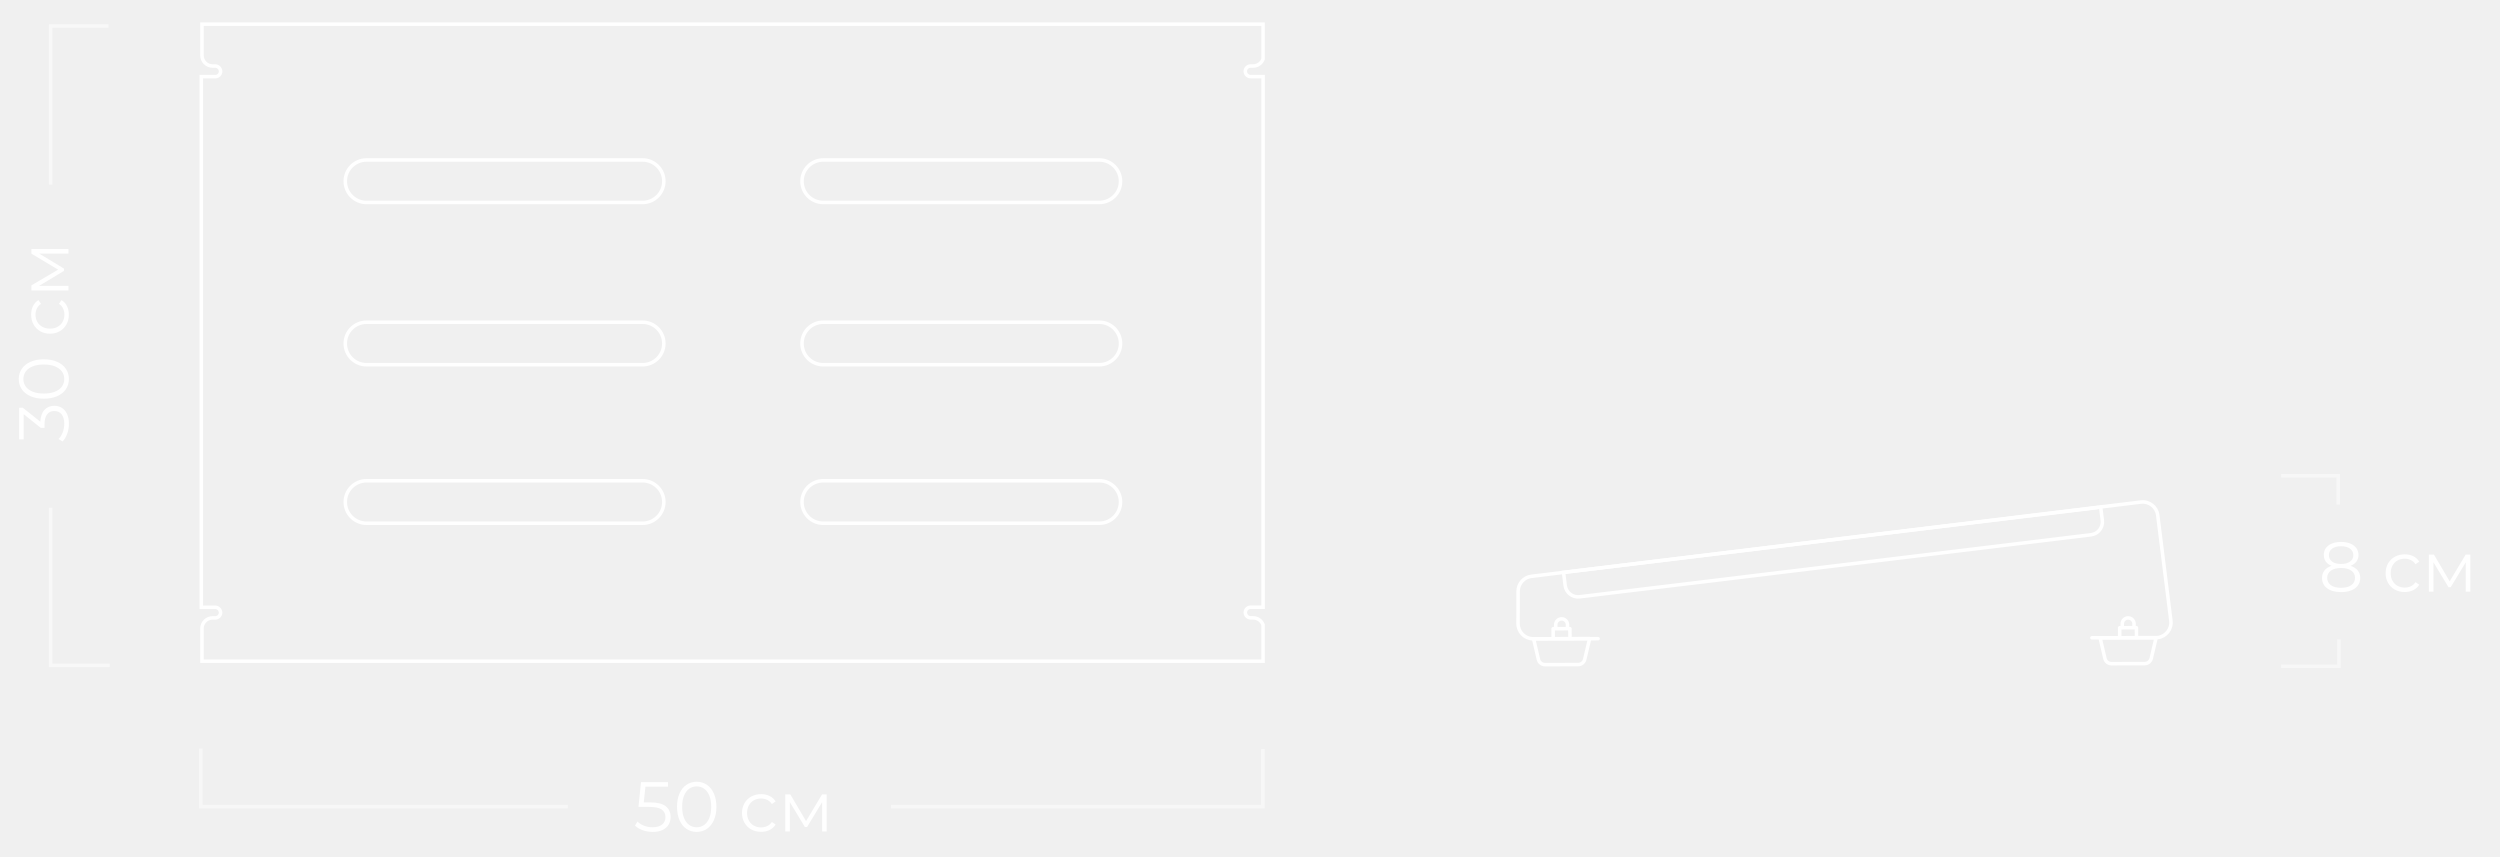
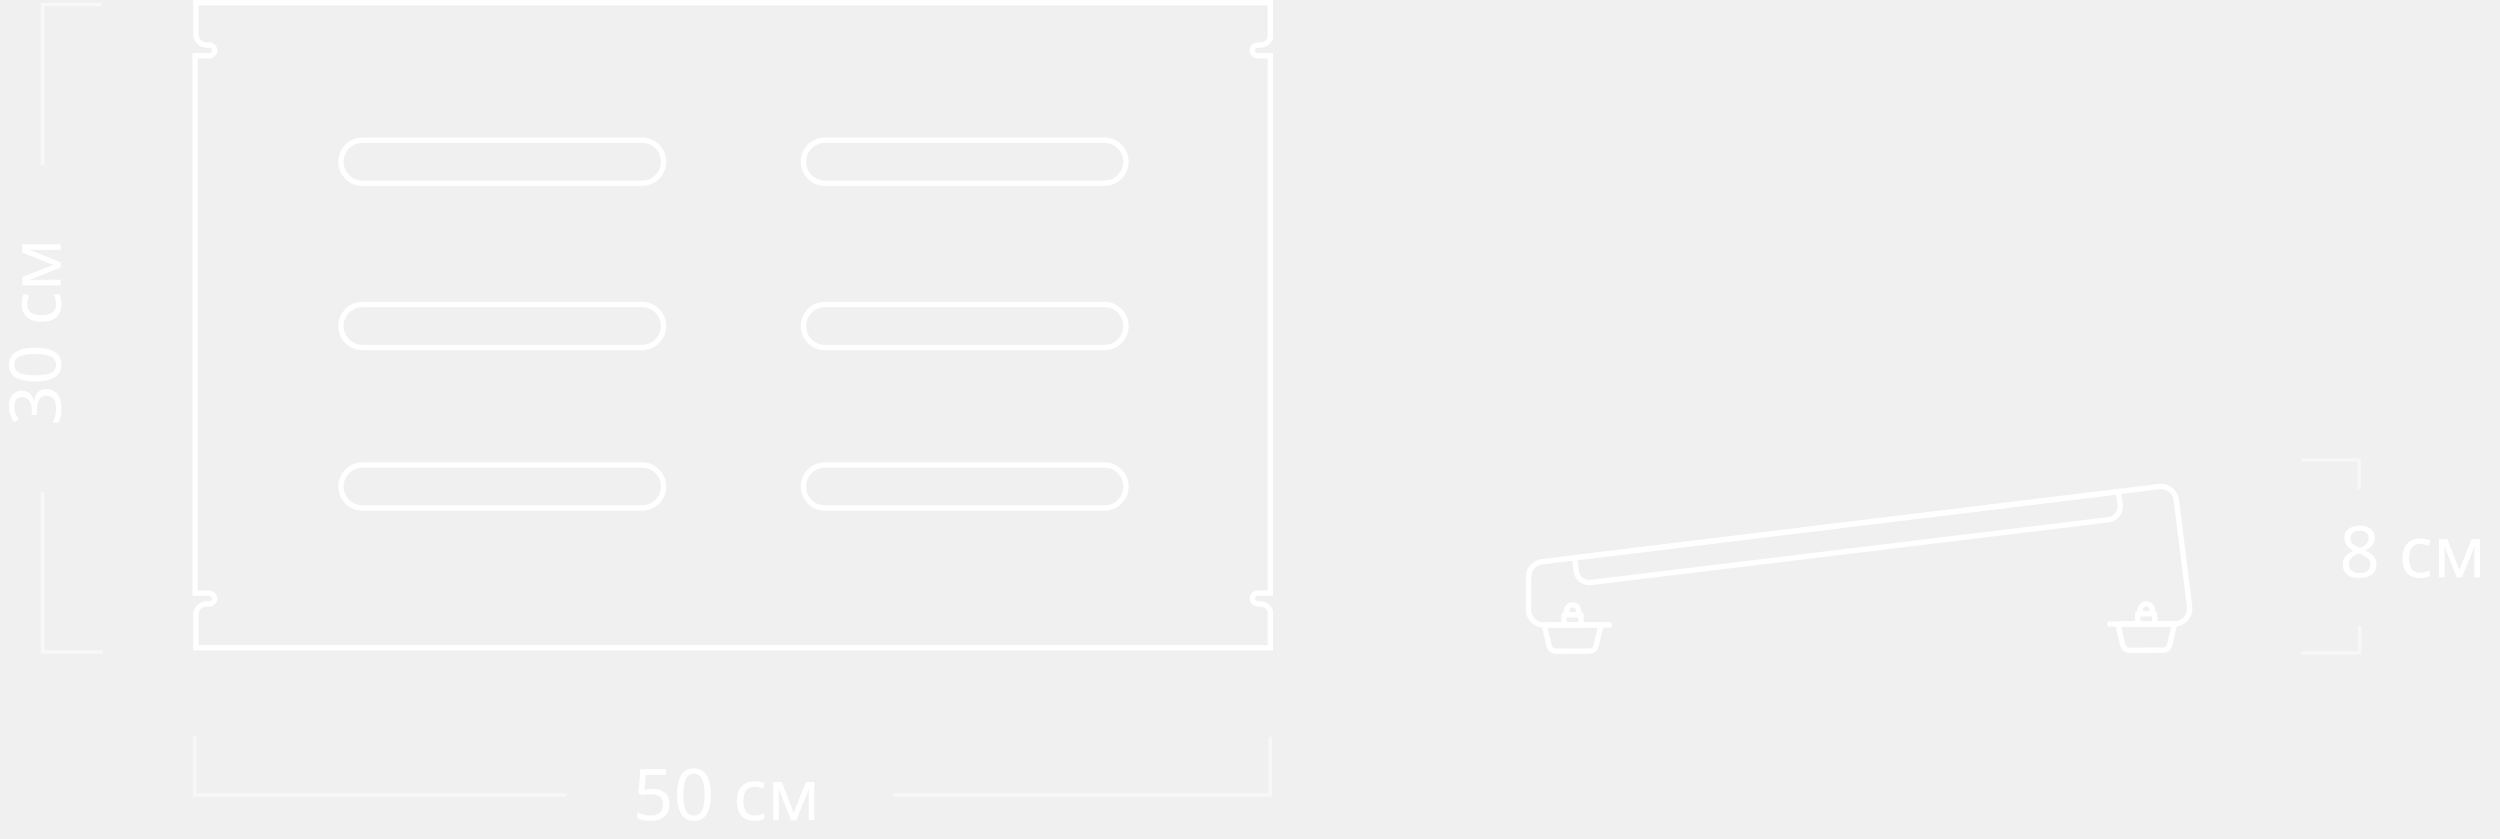
- <svg xmlns="http://www.w3.org/2000/svg" version="1.1" baseProfile="basic" id="Layer_1" x="0px" y="0px" viewBox="0 0 709.5 242.96" xml:space="preserve">
+ <svg xmlns="http://www.w3.org/2000/svg" version="1.1" baseProfile="basic" x="0px" y="0px" width="700.66px" height="235.11px" viewBox="0 0 700.66 235.11" style="enable-background:new 0 0 700.66 235.11;" xml:space="preserve">
  <style type="text/css">
- 	.st0{fill:#FFFFFF;}
- 	.st1{fill:none;stroke:#FFFFFF;stroke-linecap:round;stroke-miterlimit:10;}
- 	.st2{fill:none;stroke:#FFFFFF;stroke-miterlimit:10;}
- 	.st3{fill:none;stroke:#FFFFFF;stroke-linejoin:round;}
- 	.st4{fill:none;stroke:#FFFFFF;}
- 	.st5{opacity:0.504;fill:none;stroke:#FFFFFF;}
- 	.st6{opacity:0.497;fill:none;stroke:#FFFFFF;}
- 	.st7{opacity:0.46;fill:none;stroke:#FFFFFF;}
+ 	.st0{fill:none;stroke:#FFFFFF;stroke-width:1.5;stroke-linecap:round;stroke-miterlimit:10;}
+ 	.st1{fill:none;stroke:#FFFFFF;stroke-width:1.5;stroke-miterlimit:10;}
+ 	.st2{fill:none;stroke:#FFFFFF;stroke-width:1.5;stroke-linejoin:round;}
+ 	.st3{fill:none;stroke:#FFFFFF;stroke-width:1.5;}
+ 	.st4{opacity:0.504;fill:none;stroke:#FFFFFF;}
+ 	.st5{opacity:0.497;fill:none;stroke:#FFFFFF;}
+ 	.st6{opacity:0.46;fill:none;stroke:#FFFFFF;}
</style>
-   <g id="Group_798" transform="translate(-600.033 -5424.602)">
-     <g>
-       <path class="st0" d="M788.96,5653.41c0.93,0.73,1.39,1.74,1.39,3.05c0,0.81-0.19,1.54-0.57,2.18c-0.38,0.64-0.95,1.14-1.71,1.51    c-0.76,0.37-1.69,0.55-2.8,0.55c-1,0-1.95-0.16-2.85-0.49c-0.9-0.33-1.62-0.76-2.17-1.31l0.7-1.14c0.47,0.48,1.08,0.87,1.84,1.17    c0.76,0.3,1.58,0.45,2.46,0.45c1.16,0,2.06-0.26,2.69-0.78c0.63-0.52,0.95-1.21,0.95-2.08c0-0.96-0.36-1.69-1.07-2.18    c-0.71-0.49-1.92-0.74-3.61-0.74h-2.98l0.72-7.02h7.66v1.28h-6.4l-0.48,4.46h1.8C786.55,5652.32,788.03,5652.68,788.96,5653.41z" />
-       <path class="st0" d="M794.86,5659.84c-0.85-0.57-1.51-1.4-1.98-2.47c-0.47-1.07-0.71-2.34-0.71-3.79s0.24-2.72,0.71-3.79    c0.47-1.07,1.13-1.9,1.98-2.47s1.81-0.86,2.89-0.86s2.04,0.29,2.89,0.86s1.51,1.4,1.99,2.47s0.72,2.34,0.72,3.79    s-0.24,2.72-0.72,3.79s-1.14,1.9-1.99,2.47s-1.81,0.86-2.89,0.86S795.7,5660.41,794.86,5659.84z M799.9,5658.7    c0.62-0.45,1.1-1.11,1.45-1.98c0.35-0.87,0.52-1.91,0.52-3.14s-0.17-2.27-0.52-3.14c-0.35-0.87-0.83-1.53-1.45-1.98    s-1.34-0.68-2.15-0.68c-0.81,0-1.53,0.23-2.15,0.68c-0.62,0.45-1.1,1.11-1.45,1.98c-0.35,0.87-0.52,1.91-0.52,3.14    s0.17,2.27,0.52,3.14c0.35,0.87,0.83,1.53,1.45,1.98c0.62,0.45,1.34,0.68,2.15,0.68C798.56,5659.38,799.28,5659.15,799.9,5658.7z" />
-       <path class="st0" d="M813.24,5660c-0.82-0.45-1.46-1.09-1.93-1.91c-0.47-0.82-0.7-1.74-0.7-2.77s0.23-1.95,0.7-2.76    c0.47-0.81,1.11-1.45,1.93-1.9c0.82-0.45,1.75-0.68,2.79-0.68c0.91,0,1.72,0.18,2.43,0.53c0.71,0.35,1.28,0.87,1.69,1.55    l-1.06,0.72c-0.35-0.52-0.79-0.91-1.32-1.17c-0.53-0.26-1.11-0.39-1.74-0.39c-0.76,0-1.44,0.17-2.05,0.51    c-0.61,0.34-1.08,0.82-1.42,1.45c-0.34,0.63-0.51,1.34-0.51,2.14c0,0.81,0.17,1.53,0.51,2.15c0.34,0.62,0.81,1.1,1.42,1.44    c0.61,0.34,1.29,0.51,2.05,0.51c0.63,0,1.21-0.13,1.74-0.38c0.53-0.25,0.97-0.64,1.32-1.16l1.06,0.72    c-0.41,0.68-0.98,1.2-1.7,1.55c-0.72,0.35-1.53,0.53-2.42,0.53C814.99,5660.68,814.06,5660.45,813.24,5660z" />
-       <path class="st0" d="M834.65,5650.06v10.52h-1.3v-8.32l-4.26,7.04h-0.64l-4.26-7.06v8.34h-1.3v-10.52h1.44l4.46,7.58l4.54-7.58    H834.65z" />
+   <defs>
+ </defs>
+   <g>
+     <text transform="matrix(1 0 0 1 177.3398 229.8657)" style="fill:#FFFFFF; font-family:'Montserrat-Regular'; font-size:20px;">50 см</text>
+     <text transform="matrix(0 -1 1 0 17 119.3555)" style="fill:#FFFFFF; font-family:'Montserrat-Regular'; font-size:20px;">30 см</text>
+     <text transform="matrix(1 0 0 1 655.603 161.809)" style="fill:#FFFFFF; font-family:'Montserrat-Regular'; font-size:20px;">8 см</text>
+     <g id="Group_767_1_" transform="translate(1032.816 5560.026)">
+       <path id="Path_643_1_" class="st0" d="M-581.72-5384.89l-18.49,0.03c-2.35-0.04-4.23-1.96-4.22-4.31l0.02-9.16    c0-2.17,1.62-3.99,3.77-4.26l172.96-21.07c2.36-0.29,4.51,1.38,4.8,3.73c0,0,0,0,0,0l0,0l3.73,29.93c0.29,2.36-1.38,4.51-3.73,4.8    c-0.16,0.02-0.33,0.03-0.49,0.03l-18.19,0.03" />
+       <path id="Path_644_1_" class="st1" d="M-591.05-5399.97l-0.46-3.72l152.44-18.52l0.46,3.72c0.25,2.02-1.18,3.86-3.19,4.11    c0,0,0,0,0,0l-145.14,17.6C-588.96-5396.52-590.8-5397.95-591.05-5399.97C-591.05-5399.97-591.05-5399.97-591.05-5399.97    L-591.05-5399.97z" />
+       <path id="Path_645_1_" class="st1" d="M-432.96-5388l0-1.14c0.02-0.92,0.79-1.66,1.71-1.64c0.89,0.02,1.61,0.74,1.64,1.63l0,1.14" />
+       <path id="Path_646_1_" class="st2" d="M-428.92-5385.34l-0.01-2.66l-4.76,0.01l0.01,2.66" />
+       <path id="Path_647_1_" class="st2" d="M-424.73-5379.28l1.38-5.88l-15.9,0.04l1.37,5.86c0.2,0.87,0.98,1.48,1.87,1.48l9.42-0.02    C-425.7-5377.81-424.94-5378.42-424.73-5379.28z" />
+       <path id="Path_648_1_" class="st1" d="M-593.73-5387.73l0-1.14c0.02-0.92,0.79-1.66,1.71-1.64c0.89,0.02,1.61,0.74,1.64,1.63    l0,1.14" />
+       <path id="Path_649_1_" class="st2" d="M-589.69-5385.07l-0.01-2.66l-4.76,0.01l0.01,2.66" />
+       <path id="Path_650_1_" class="st2" d="M-585.51-5379.02l1.39-5.88l-15.9,0.04l1.37,5.86c0.2,0.87,0.98,1.48,1.87,1.48l9.42-0.02    C-586.48-5377.54-585.71-5378.15-585.51-5379.02z" />
    </g>
-     <g>
-       <path class="st0" d="M612.66,5540.92c0.71-0.77,1.64-1.15,2.79-1.15c0.8,0,1.51,0.19,2.13,0.58c0.62,0.39,1.11,0.96,1.47,1.72    s0.54,1.69,0.54,2.78c0,1.01-0.16,1.97-0.49,2.87c-0.33,0.9-0.76,1.62-1.31,2.17l-1.14-0.7c0.48-0.47,0.87-1.09,1.17-1.86    c0.3-0.77,0.45-1.6,0.45-2.48c0-1.15-0.25-2.03-0.75-2.66c-0.5-0.63-1.19-0.94-2.07-0.94c-0.87,0-1.55,0.31-2.04,0.94    c-0.49,0.63-0.74,1.57-0.74,2.84v1h-1.06l-4.86-3.88v7.16h-1.28v-9h1.02l4.98,3.96C611.55,5542.8,611.94,5541.69,612.66,5540.92z" />
-       <path class="st0" d="M618.73,5535.06c-0.57,0.85-1.4,1.51-2.47,1.98c-1.07,0.47-2.34,0.71-3.79,0.71s-2.72-0.24-3.79-0.71    c-1.07-0.47-1.9-1.13-2.47-1.98s-0.86-1.81-0.86-2.89s0.29-2.04,0.86-2.89s1.4-1.51,2.47-1.99s2.34-0.72,3.79-0.72    s2.72,0.24,3.79,0.72s1.9,1.14,2.47,1.99s0.86,1.81,0.86,2.89S619.3,5534.21,618.73,5535.06z M617.59,5530.02    c-0.45-0.62-1.11-1.1-1.98-1.45c-0.87-0.35-1.91-0.52-3.14-0.52s-2.27,0.17-3.14,0.52c-0.87,0.35-1.53,0.83-1.98,1.45    s-0.68,1.34-0.68,2.15c0,0.81,0.23,1.53,0.68,2.15c0.45,0.62,1.11,1.1,1.98,1.45c0.87,0.35,1.91,0.52,3.14,0.52    s2.27-0.17,3.14-0.52c0.87-0.35,1.53-0.83,1.98-1.45c0.45-0.62,0.68-1.34,0.68-2.15C618.27,5531.36,618.04,5530.64,617.59,5530.02    z" />
-       <path class="st0" d="M618.89,5516.68c-0.45,0.82-1.09,1.46-1.91,1.93c-0.82,0.47-1.74,0.7-2.77,0.7s-1.95-0.23-2.76-0.7    c-0.81-0.47-1.45-1.11-1.9-1.93c-0.45-0.82-0.68-1.75-0.68-2.79c0-0.91,0.18-1.72,0.53-2.43c0.35-0.71,0.87-1.28,1.55-1.69    l0.72,1.06c-0.52,0.35-0.91,0.79-1.17,1.32c-0.26,0.53-0.39,1.11-0.39,1.74c0,0.76,0.17,1.44,0.51,2.05    c0.34,0.61,0.82,1.08,1.45,1.42c0.63,0.34,1.34,0.51,2.14,0.51c0.81,0,1.53-0.17,2.15-0.51c0.62-0.34,1.1-0.81,1.44-1.42    c0.34-0.61,0.51-1.29,0.51-2.05c0-0.63-0.13-1.21-0.38-1.74c-0.25-0.53-0.64-0.97-1.16-1.32l0.72-1.06    c0.68,0.41,1.2,0.98,1.55,1.7c0.35,0.72,0.53,1.53,0.53,2.42C619.57,5514.93,619.34,5515.86,618.89,5516.68z" />
-       <path class="st0" d="M608.95,5495.27h10.52v1.3h-8.32l7.04,4.26v0.64l-7.06,4.26h8.34v1.3h-10.52v-1.44l7.58-4.46l-7.58-4.54    V5495.27z" />
-     </g>
-     <g>
-       <path class="st0" d="M1269.16,5586.5c0.47,0.59,0.71,1.29,0.71,2.12c0,0.81-0.22,1.52-0.66,2.13c-0.44,0.61-1.07,1.07-1.89,1.4    c-0.82,0.33-1.78,0.49-2.89,0.49c-1.68,0-3-0.36-3.96-1.08s-1.44-1.7-1.44-2.94c0-0.84,0.23-1.55,0.69-2.13s1.13-1.02,2.01-1.31    c-0.72-0.28-1.27-0.68-1.64-1.21c-0.37-0.53-0.56-1.15-0.56-1.87c0-1.13,0.44-2.03,1.33-2.7c0.89-0.67,2.08-1,3.57-1    c0.99,0,1.85,0.15,2.59,0.45s1.32,0.73,1.73,1.29c0.41,0.56,0.62,1.21,0.62,1.96c0,0.72-0.19,1.34-0.58,1.87    c-0.39,0.53-0.94,0.93-1.66,1.21C1268.01,5585.48,1268.69,5585.92,1269.16,5586.5z M1267.34,5590.66c0.7-0.51,1.05-1.19,1.05-2.06    c0-0.87-0.35-1.55-1.05-2.05s-1.67-0.75-2.91-0.75c-1.23,0-2.19,0.25-2.89,0.75c-0.7,0.5-1.05,1.18-1.05,2.05    c0,0.88,0.35,1.57,1.04,2.07s1.66,0.75,2.9,0.75S1266.64,5591.17,1267.34,5590.66z M1261.89,5583.98    c0.61,0.45,1.46,0.68,2.54,0.68s1.93-0.23,2.55-0.68s0.93-1.06,0.93-1.82c0-0.79-0.32-1.41-0.95-1.86    c-0.63-0.45-1.48-0.68-2.53-0.68c-1.07,0-1.91,0.23-2.53,0.68s-0.93,1.07-0.93,1.84S1261.28,5583.53,1261.89,5583.98z" />
-       <path class="st0" d="M1279.7,5591.94c-0.82-0.45-1.46-1.09-1.93-1.91c-0.47-0.82-0.7-1.74-0.7-2.77s0.23-1.95,0.7-2.76    c0.47-0.81,1.11-1.45,1.93-1.9s1.75-0.68,2.79-0.68c0.91,0,1.72,0.18,2.43,0.53c0.71,0.35,1.28,0.87,1.69,1.55l-1.06,0.72    c-0.35-0.52-0.79-0.91-1.32-1.17c-0.53-0.26-1.11-0.39-1.74-0.39c-0.76,0-1.44,0.17-2.05,0.51c-0.61,0.34-1.08,0.82-1.42,1.45    c-0.34,0.63-0.51,1.34-0.51,2.14c0,0.81,0.17,1.53,0.51,2.15c0.34,0.62,0.81,1.1,1.42,1.44c0.61,0.34,1.29,0.51,2.05,0.51    c0.63,0,1.21-0.13,1.74-0.38c0.53-0.25,0.97-0.64,1.32-1.16l1.06,0.72c-0.41,0.68-0.98,1.2-1.7,1.55s-1.53,0.53-2.42,0.53    C1281.45,5592.62,1280.52,5592.4,1279.7,5591.94z" />
-       <path class="st0" d="M1301.11,5582v10.52h-1.3v-8.32l-4.26,7.04h-0.64l-4.26-7.06v8.34h-1.3V5582h1.44l4.46,7.58l4.54-7.58    H1301.11z" />
-     </g>
-     <g id="Group_767" transform="translate(1032.816 5560.026)">
-       <path id="Path_643" class="st1" d="M20.75,45.83L2.26,45.86c-2.35-0.04-4.23-1.96-4.22-4.31l0.02-9.16c0-2.17,1.62-3.99,3.77-4.26    L174.78,7.06c2.36-0.29,4.51,1.38,4.8,3.73c0,0,0,0,0,0l0,0l3.73,29.93c0.29,2.36-1.38,4.51-3.73,4.8    c-0.16,0.02-0.33,0.03-0.49,0.03l-18.19,0.03" />
-       <path id="Path_644" class="st2" d="M11.41,30.74l-0.46-3.72L163.39,8.51l0.46,3.72c0.25,2.02-1.18,3.86-3.19,4.11c0,0,0,0,0,0    L15.52,33.94C13.5,34.19,11.67,32.76,11.41,30.74C11.41,30.75,11.41,30.75,11.41,30.74L11.41,30.74z" />
-       <path id="Path_645" class="st2" d="M169.51,42.72l0-1.14c0.02-0.92,0.79-1.66,1.71-1.64c0.89,0.02,1.61,0.74,1.64,1.63l0,1.14" />
-       <path id="Path_646" class="st3" d="M173.55,45.38l-0.01-2.66l-4.76,0.01l0.01,2.66" />
-       <path id="Path_647" class="st3" d="M177.74,51.43l1.38-5.88l-15.9,0.04l1.37,5.86c0.2,0.87,0.98,1.48,1.87,1.48l9.42-0.02    C176.76,52.9,177.53,52.29,177.74,51.43z" />
-       <path id="Path_648" class="st2" d="M8.73,42.99l0-1.14c0.02-0.92,0.79-1.66,1.71-1.64c0.89,0.02,1.61,0.74,1.64,1.63l0,1.14" />
-       <path id="Path_649" class="st3" d="M12.77,45.65l-0.01-2.66l-4.76,0.01l0.01,2.66" />
-       <path id="Path_650" class="st3" d="M16.96,51.7l1.39-5.88l-15.9,0.04l1.37,5.86c0.2,0.87,0.98,1.48,1.87,1.48l9.42-0.02    C15.99,53.17,16.76,52.56,16.96,51.7z" />
-     </g>
-     <path id="Path_689" class="st4" d="M955.01,5446.35c-0.83,0.01-1.52-0.63-1.57-1.46c-0.03-0.83,0.63-1.53,1.46-1.55   c0.02,0,0.03,0,0.05,0h0.71c1.26,0,2.39-0.79,2.83-1.97v-9.91H657.35v8.86c0,1.67,1.35,3.02,3.02,3.02h0.7   c0.83-0.01,1.52,0.63,1.57,1.46c0.03,0.83-0.63,1.53-1.46,1.55c-0.01,0-0.03,0-0.04,0h-3.98v150.6h3.9   c0.83-0.01,1.52,0.63,1.57,1.46c0.03,0.83-0.63,1.53-1.46,1.55c-0.01,0-0.03,0-0.04,0h-0.76c-1.67,0-3.02,1.35-3.02,3.01l0,0v9.28   h301.14v-10.33c-0.44-1.18-1.56-1.97-2.82-1.97h-0.65c-0.83,0.01-1.52-0.63-1.57-1.46c-0.03-0.83,0.63-1.53,1.46-1.55   c0.02,0,0.03,0,0.05,0h3.54v-150.6L955.01,5446.35z M788.43,5567.07c0,3.33-2.7,6.03-6.03,6.03c0,0,0,0,0,0h-78.35   c-3.33,0-6.03-2.7-6.03-6.03l0,0l0,0c0-3.33,2.7-6.03,6.03-6.03h78.34C785.73,5561.04,788.43,5563.74,788.43,5567.07   C788.43,5567.07,788.43,5567.07,788.43,5567.07L788.43,5567.07z M788.43,5522.08c0,3.33-2.7,6.03-6.03,6.03c0,0,0,0,0,0h-78.35   c-3.33,0-6.03-2.7-6.03-6.03l0,0l0,0c0-3.33,2.7-6.03,6.03-6.03c0,0,0,0,0,0h78.34C785.73,5516.05,788.43,5518.75,788.43,5522.08   C788.43,5522.08,788.43,5522.08,788.43,5522.08L788.43,5522.08z M788.43,5476.03c0,3.33-2.7,6.03-6.03,6.03h-78.35   c-3.33,0-6.03-2.7-6.03-6.03l0,0c0-3.33,2.7-6.03,6.03-6.03c0,0,0,0,0,0h78.34C785.73,5470,788.43,5472.7,788.43,5476.03   C788.43,5476.03,788.43,5476.03,788.43,5476.03L788.43,5476.03z M918.04,5567.07c0,3.33-2.7,6.03-6.03,6.03l0,0h-78.34   c-3.33,0-6.03-2.7-6.03-6.03l0,0l0,0c0-3.33,2.7-6.03,6.03-6.03c0,0,0,0,0,0h78.34C915.34,5561.04,918.04,5563.74,918.04,5567.07   C918.04,5567.07,918.04,5567.07,918.04,5567.07z M918.04,5522.08c0,3.33-2.7,6.03-6.03,6.03l0,0h-78.34c-3.33,0-6.03-2.7-6.03-6.03   l0,0l0,0c0-3.33,2.7-6.03,6.03-6.03l0,0h78.34C915.34,5516.05,918.04,5518.75,918.04,5522.08L918.04,5522.08z M918.04,5476.03   c0,3.33-2.7,6.03-6.03,6.03h-78.34c-3.33,0-6.03-2.7-6.03-6.03l0,0c0-3.33,2.7-6.03,6.03-6.03c0,0,0,0,0,0h78.34   C915.34,5470,918.04,5472.7,918.04,5476.03C918.04,5476.03,918.04,5476.03,918.04,5476.03z" />
-     <path id="Path_691" class="st5" d="M614.42,5477v-45.02h16.41" />
-     <path id="Path_692" class="st5" d="M614.42,5568.69v44.73h16.76" />
-     <path id="Path_693" class="st6" d="M761.18,5653.52H657.03v-16.46" />
-     <path id="Path_694" class="st6" d="M852.88,5653.52h105.56v-16.34" />
-     <path id="Path_695" class="st7" d="M1247.42,5559.64h16.21v8.15" />
-     <path id="Path_696" class="st7" d="M1247.42,5613.7h16.4v-7.64" />
+     <path id="Path_689_1_" class="st3" d="M352.54,15.64c-0.83,0.01-1.52-0.63-1.57-1.46c-0.03-0.83,0.63-1.53,1.46-1.55   c0.02,0,0.03,0,0.05,0h0.71c1.26,0,2.39-0.79,2.83-1.97V0.75H54.88v8.86c0,1.67,1.35,3.02,3.02,3.02h0.7   c0.83-0.01,1.52,0.63,1.57,1.46c0.03,0.83-0.63,1.53-1.46,1.55c-0.01,0-0.03,0-0.04,0h-3.98v150.6h3.9   c0.83-0.01,1.52,0.63,1.57,1.46c0.03,0.83-0.63,1.53-1.46,1.55c-0.01,0-0.03,0-0.04,0H57.9c-1.67,0-3.01,1.35-3.01,3.02l0,0v9.28   h301.14v-10.33c-0.44-1.18-1.56-1.97-2.82-1.97h-0.65c-0.83,0.01-1.52-0.63-1.57-1.46c-0.03-0.83,0.63-1.53,1.46-1.55   c0.02,0,0.03,0,0.05,0h3.54V15.64L352.54,15.64z M185.97,136.35c0,3.33-2.7,6.03-6.03,6.03c0,0,0,0,0,0h-78.35   c-3.33,0-6.03-2.7-6.03-6.03l0,0l0,0c0-3.33,2.7-6.03,6.03-6.03h78.34C183.26,130.33,185.96,133.02,185.97,136.35   C185.96,136.35,185.96,136.35,185.97,136.35L185.97,136.35z M185.97,91.37c0,3.33-2.7,6.03-6.03,6.03c0,0,0,0,0,0h-78.35   c-3.33,0-6.03-2.7-6.03-6.03l0,0l0,0c0-3.33,2.7-6.03,6.03-6.03l0,0h78.34C183.26,85.34,185.96,88.04,185.97,91.37   C185.96,91.37,185.96,91.37,185.97,91.37L185.97,91.37z M185.97,45.32c0,3.33-2.7,6.03-6.03,6.03h-78.35   c-3.33,0-6.03-2.7-6.03-6.03l0,0c0-3.33,2.7-6.03,6.03-6.03c0,0,0,0,0,0h78.34C183.26,39.29,185.96,41.99,185.97,45.32   C185.96,45.32,185.96,45.32,185.97,45.32L185.97,45.32z M315.57,136.35c0,3.33-2.7,6.03-6.03,6.03l0,0H231.2   c-3.33,0-6.03-2.7-6.03-6.03l0,0l0,0c0-3.33,2.7-6.03,6.03-6.03c0,0,0,0,0,0h78.34C312.87,130.33,315.57,133.02,315.57,136.35   C315.57,136.35,315.57,136.35,315.57,136.35z M315.57,91.37c0,3.33-2.7,6.03-6.03,6.03l0,0H231.2c-3.33,0-6.03-2.7-6.03-6.03l0,0   l0,0c0-3.33,2.7-6.03,6.03-6.03l0,0h78.34C312.87,85.34,315.57,88.04,315.57,91.37L315.57,91.37z M315.57,45.32   c0,3.33-2.7,6.03-6.03,6.03H231.2c-3.33,0-6.03-2.7-6.03-6.03l0,0c0-3.33,2.7-6.03,6.03-6.03c0,0,0,0,0,0h78.34   C312.87,39.29,315.57,41.99,315.57,45.32C315.57,45.32,315.57,45.32,315.57,45.32z" />
+     <path id="Path_691_1_" class="st4" d="M11.95,46.28V1.26h16.41" />
+     <path id="Path_692_1_" class="st4" d="M11.95,137.98v44.73h16.76" />
+     <path id="Path_693_1_" class="st5" d="M158.72,222.81H54.57v-16.46" />
+     <path id="Path_694_1_" class="st5" d="M250.42,222.81h105.56v-16.34" />
+     <path id="Path_695_1_" class="st6" d="M644.95,128.92h16.21v8.15" />
+     <path id="Path_696_1_" class="st6" d="M644.95,182.99h16.4v-7.64" />
  </g>
</svg>
